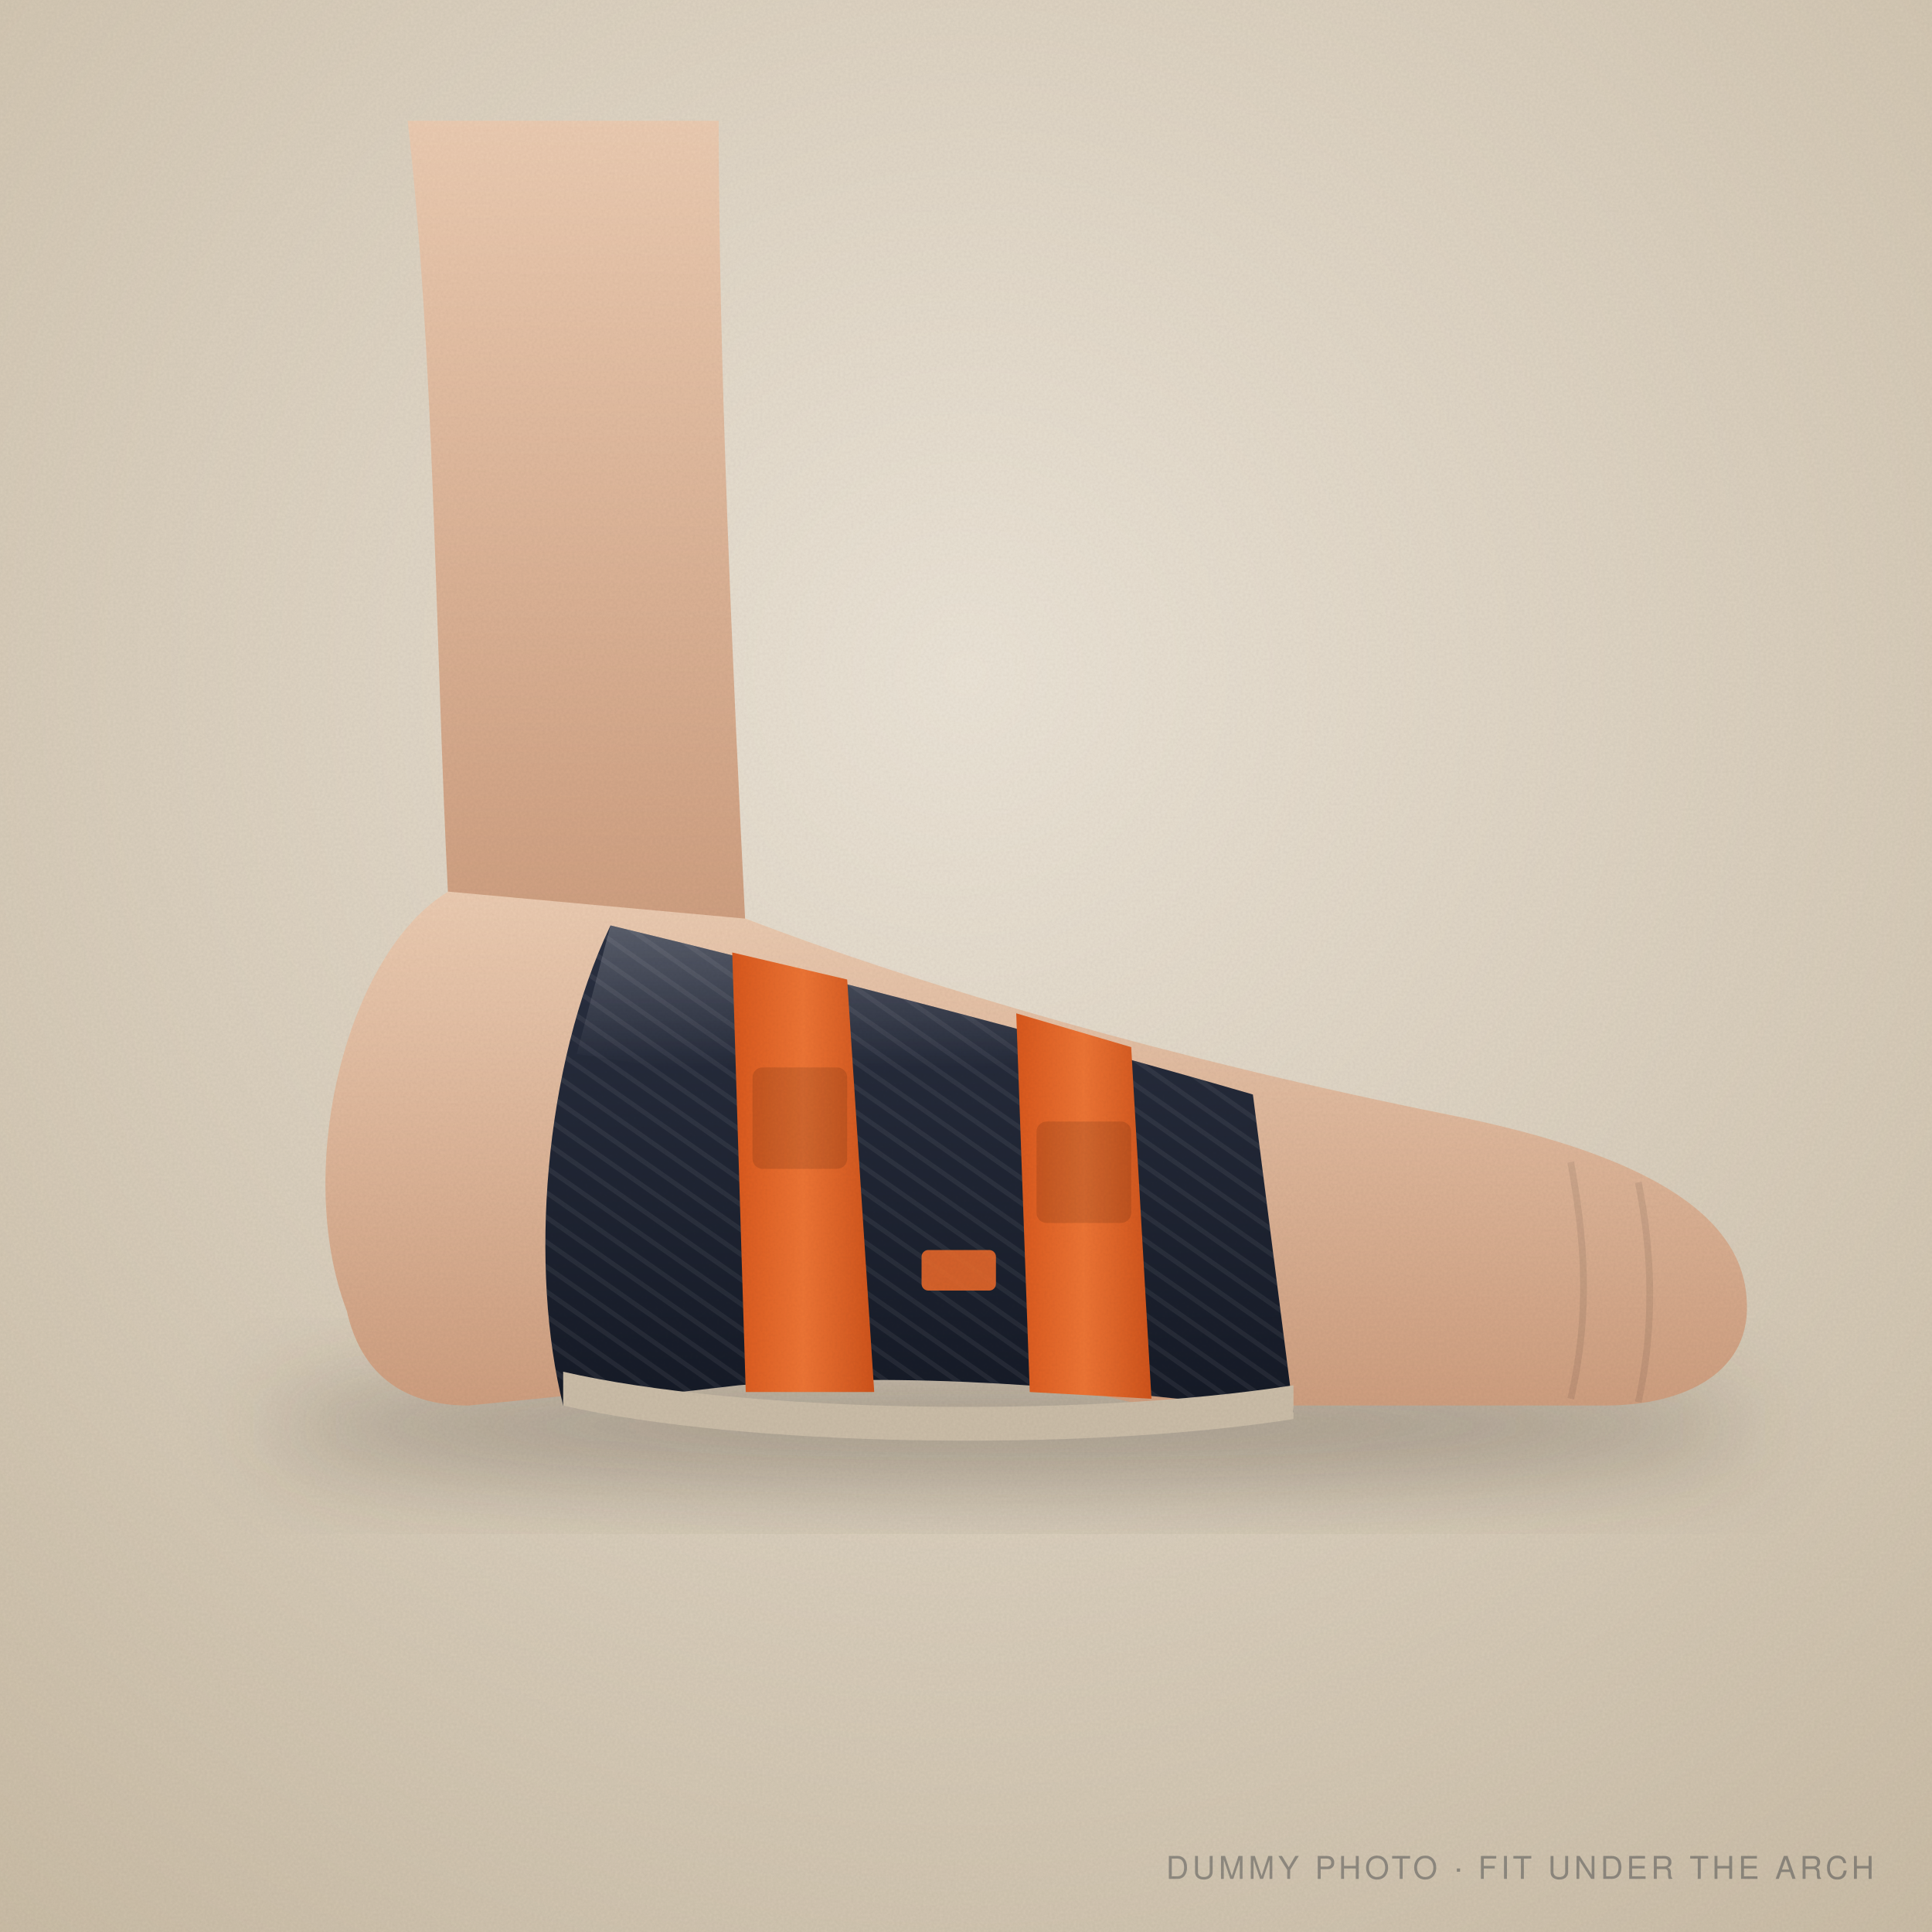
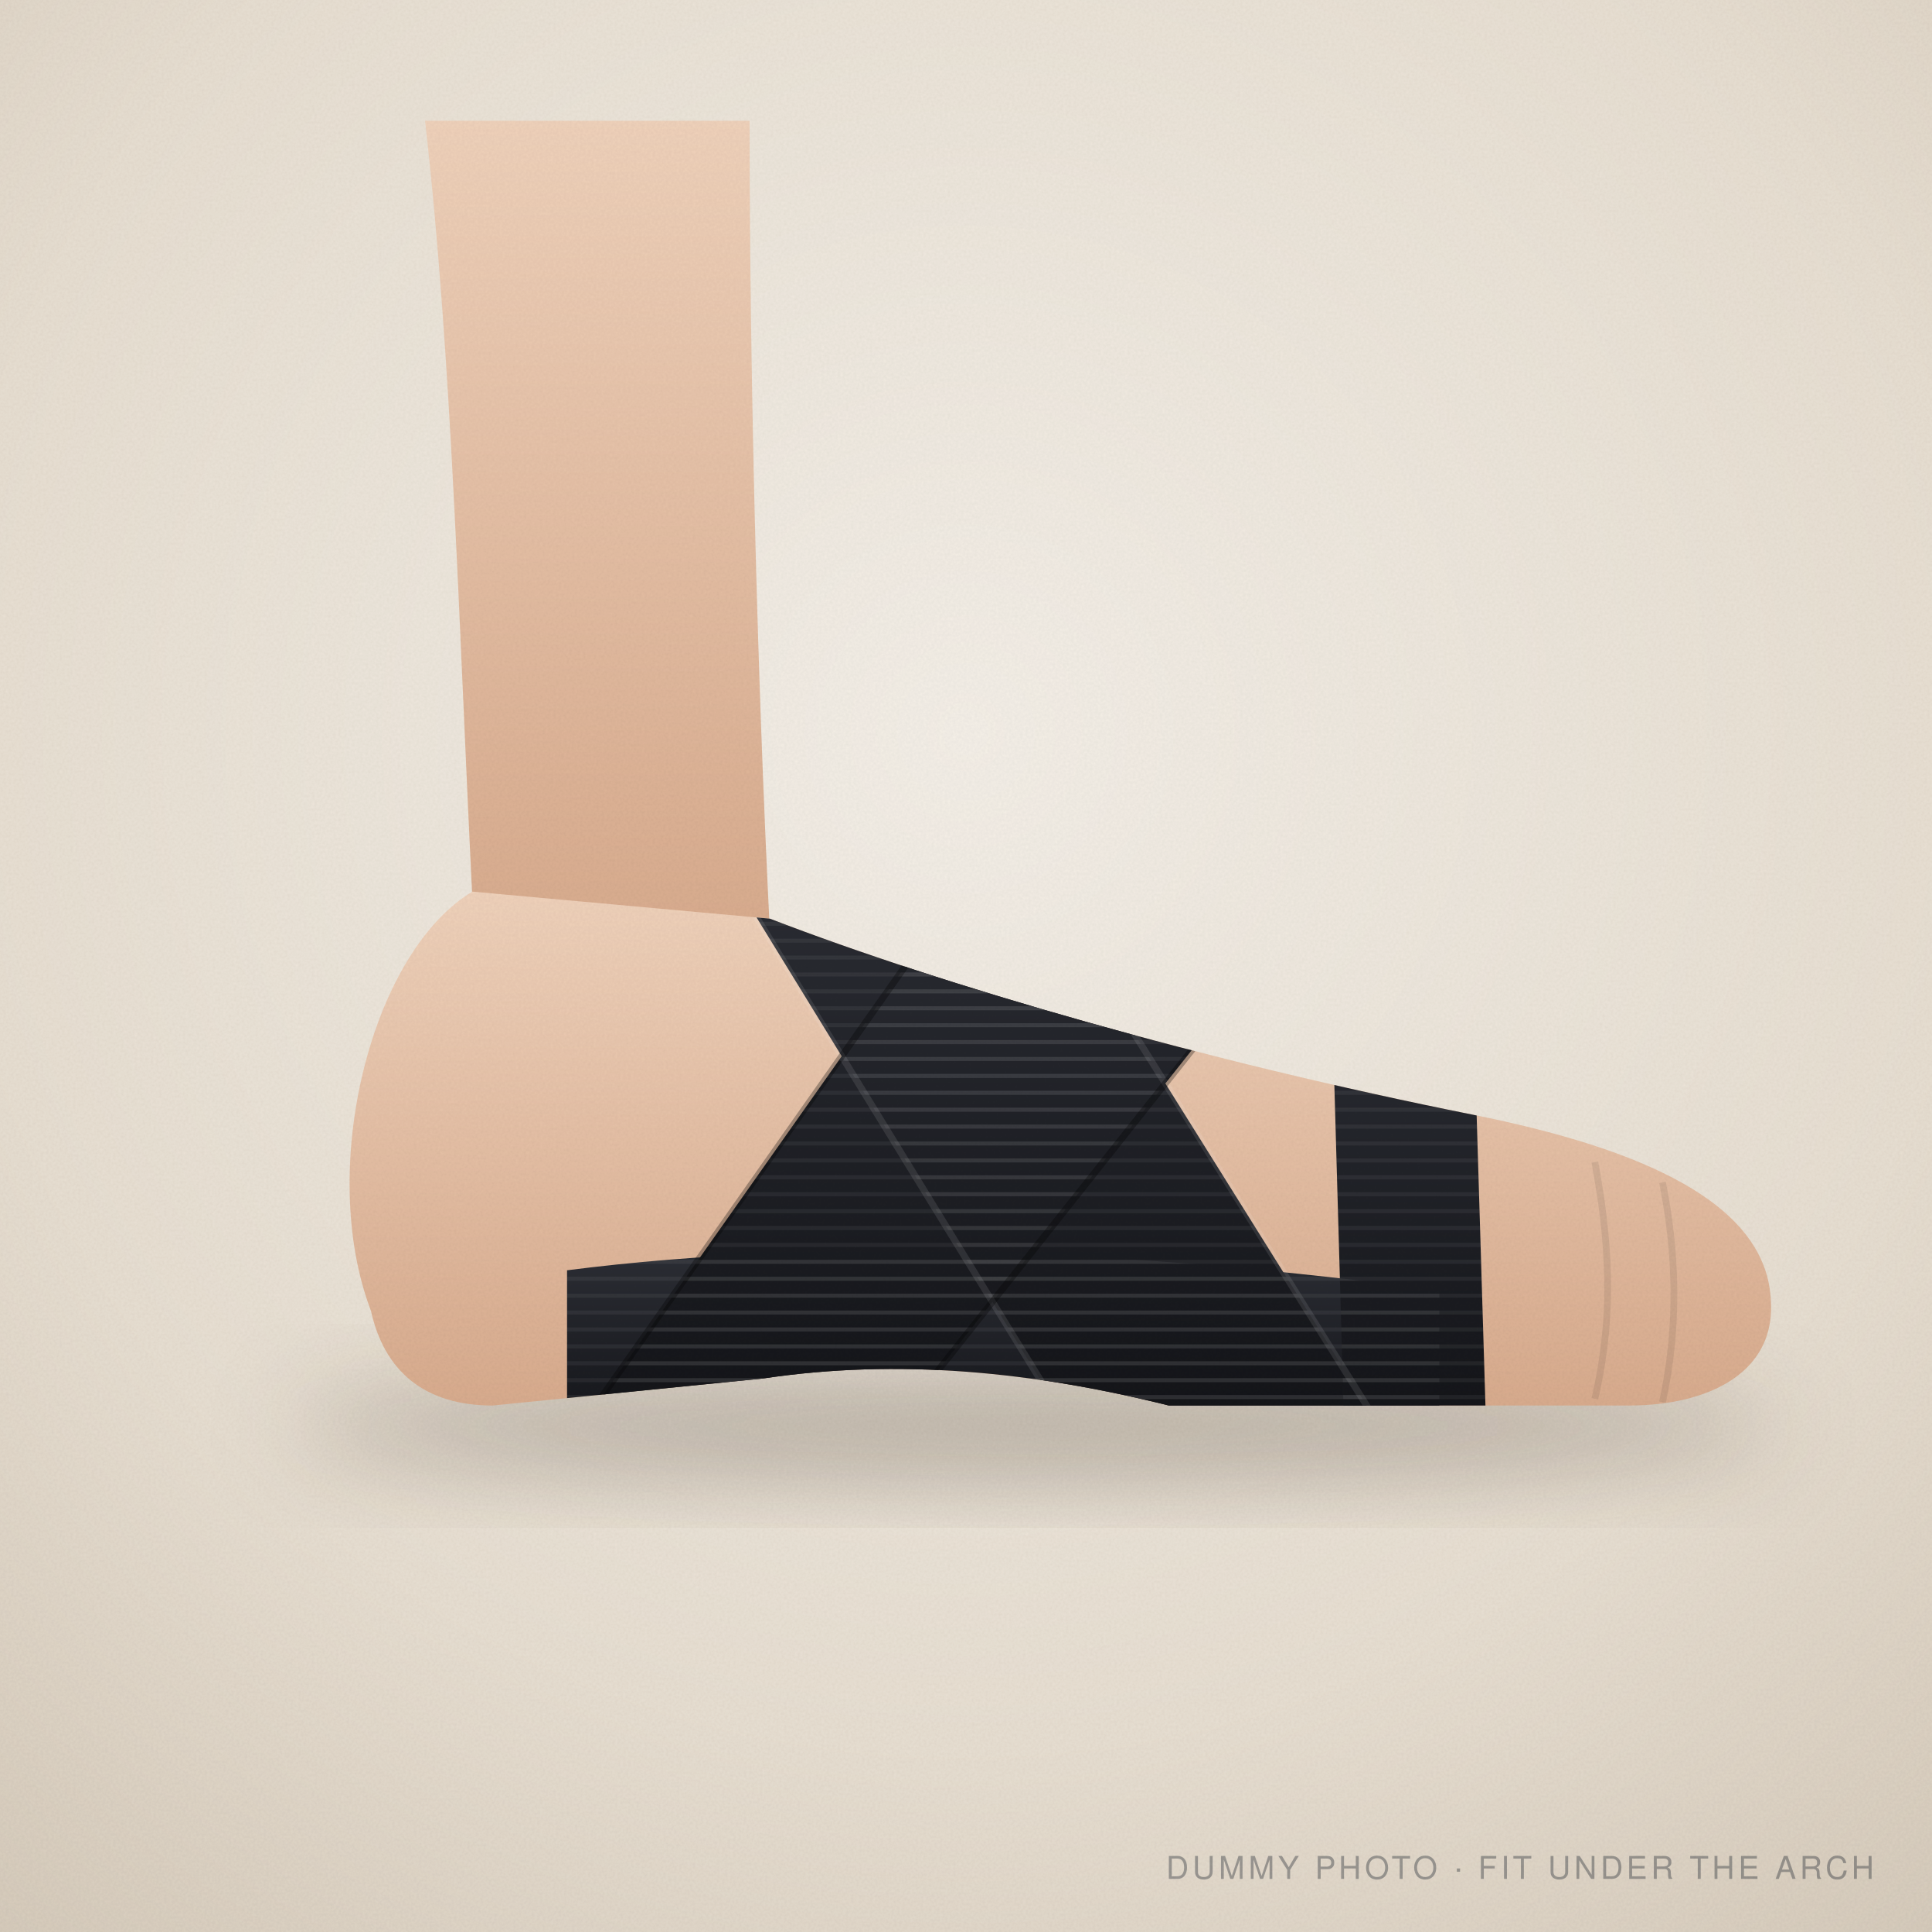
<svg xmlns="http://www.w3.org/2000/svg" viewBox="0 0 800 800" width="800" height="800">
  <defs>
+     <linearGradient id="wall" x1="0" y1="0" x2="1" y2="0">
+       <stop offset="0" stop-color="#fbfaf7" />
+       <stop offset=".55" stop-color="#f1eee8" />
+       <stop offset="1" stop-color="#e6e1d9" />
+     </linearGradient>
    <radialGradient id="paper" cx=".5" cy=".38" r=".8">
-       <stop offset="0" stop-color="#f1e9dc" />
-       <stop offset=".65" stop-color="#e3d7c4" />
-       <stop offset="1" stop-color="#cdbfa9" />
-     </radialGradient>
-     <radialGradient id="paper2" cx=".5" cy=".35" r=".85">
-       <stop offset="0" stop-color="#ece4d7" />
-       <stop offset="1" stop-color="#c9bba4" />
+       <stop offset="0" stop-color="#f5f0e8" />
+       <stop offset=".65" stop-color="#e8dfd2" />
+       <stop offset="1" stop-color="#d6cbbb" />
    </radialGradient>
    <radialGradient id="night" cx=".78" cy=".2" r="1">
      <stop offset="0" stop-color="#25324c" />
      <stop offset=".5" stop-color="#142036" />
      <stop offset="1" stop-color="#090e19" />
    </radialGradient>
    <radialGradient id="lamp" cx=".5" cy=".5" r=".5">
      <stop offset="0" stop-color="#e8682a" stop-opacity=".55" />
      <stop offset="1" stop-color="#e8682a" stop-opacity="0" />
    </radialGradient>
    <linearGradient id="skin" x1="0" y1="0" x2="0" y2="1">
-       <stop offset="0" stop-color="#ecccb2" />
-       <stop offset="1" stop-color="#cf9f80" />
+       <stop offset="0" stop-color="#f0d2bb" />
+       <stop offset="1" stop-color="#d9ac8e" />
    </linearGradient>
-     <linearGradient id="skinNight" x1="0" y1="0" x2="0" y2="1">
-       <stop offset="0" stop-color="#c79a7f" />
-       <stop offset="1" stop-color="#8e6754" />
+     <linearGradient id="band" x1="0" y1="0" x2="0" y2="1">
+       <stop offset="0" stop-color="#2c2e35" />
+       <stop offset="1" stop-color="#121317" />
    </linearGradient>
-     <linearGradient id="knit" x1="0" y1="0" x2="0" y2="1">
-       <stop offset="0" stop-color="#2b3142" />
-       <stop offset="1" stop-color="#151a26" />
+     <linearGradient id="linen" x1="0" y1="0" x2="0" y2="1">
+       <stop offset="0" stop-color="#ece6dc" />
+       <stop offset="1" stop-color="#ddd4c6" />
    </linearGradient>
-     <linearGradient id="strap" x1="0" y1="0" x2="1" y2="0">
-       <stop offset="0" stop-color="#d9581d" />
-       <stop offset=".5" stop-color="#ee7535" />
-       <stop offset="1" stop-color="#cf531b" />
+     <linearGradient id="navy" x1="0" y1="0" x2="0" y2="1">
+       <stop offset="0" stop-color="#2d3c5c" />
+       <stop offset="1" stop-color="#1f2b45" />
    </linearGradient>
-     <linearGradient id="sheet" x1="0" y1="0" x2="0" y2="1">
-       <stop offset="0" stop-color="#2a3956" />
-       <stop offset="1" stop-color="#1a2640" />
+     <linearGradient id="mustard" x1="0" y1="0" x2="0" y2="1">
+       <stop offset="0" stop-color="#d6953f" />
+       <stop offset="1" stop-color="#b8792e" />
    </linearGradient>
-     <linearGradient id="sheetLight" x1="0" y1="0" x2="0" y2="1">
+     <linearGradient id="window" x1="0" y1="0" x2="1" y2="0">
      <stop offset="0" stop-color="#ffffff" />
-       <stop offset="1" stop-color="#e6ddd0" />
+       <stop offset="1" stop-color="#ffffff" stop-opacity="0" />
    </linearGradient>
-     <linearGradient id="hl" x1="0" y1="0" x2="0" y2="1">
-       <stop offset="0" stop-color="#fff" stop-opacity=".22" />
-       <stop offset=".5" stop-color="#fff" stop-opacity="0" />
-     </linearGradient>
-     <pattern id="knitTex" width="6" height="6" patternUnits="userSpaceOnUse" patternTransform="rotate(35)">
-       <path d="M0 3h6" stroke="#ffffff" stroke-opacity=".06" stroke-width="1.4" />
+     <pattern id="ribs" width="5" height="5" patternUnits="userSpaceOnUse">
+       <path d="M0 2.5h5" stroke="#ffffff" stroke-opacity=".055" stroke-width="1.2" />
    </pattern>
-     <pattern id="foamTex" width="10" height="10" patternUnits="userSpaceOnUse">
-       <circle cx="3" cy="3" r="1.1" fill="#000" fill-opacity=".07" />
-       <circle cx="8" cy="7" r=".8" fill="#000" fill-opacity=".05" />
+     <pattern id="weave" width="8" height="8" patternUnits="userSpaceOnUse">
+       <path d="M0 2h8M0 6h8" stroke="#000" stroke-opacity=".035" stroke-width="1" />
+       <path d="M2 0v8M6 0v8" stroke="#fff" stroke-opacity=".05" stroke-width="1" />
    </pattern>
    <filter id="blur" x="-50%" y="-50%" width="200%" height="200%">
      <feGaussianBlur stdDeviation="14" />
    </filter>
    <filter id="blurS" x="-50%" y="-50%" width="200%" height="200%">
-       <feGaussianBlur stdDeviation="5" />
+       <feGaussianBlur stdDeviation="6" />
+     </filter>
+     <filter id="dof" x="-10%" y="-10%" width="120%" height="120%">
+       <feGaussianBlur stdDeviation="3.5" />
    </filter>
    <filter id="grain">
      <feTurbulence type="fractalNoise" baseFrequency=".9" numOctaves="2" stitchTiles="stitch" />
-       <feColorMatrix values="0 0 0 0 0  0 0 0 0 0  0 0 0 0 0  0 0 0 .05 0" />
+       <feColorMatrix values="0 0 0 0 0  0 0 0 0 0  0 0 0 0 0  0 0 0 .045 0" />
    </filter>
  </defs>
-   <rect width="800" height="800" fill="url(#paper2)" />
-   <g transform="translate(390 470) scale(1.4 1.4)">
-     <ellipse cx="20" cy="86" rx="220" ry="16" fill="#3a2f22" opacity=".35" filter="url(#blur)" />
-     <path d="M-158 -300 C-150 -230 -150 -150 -146 -70 L-58 -60 C-62 -140 -66 -230 -66 -300 Z" fill="url(#skin)" />
+   <rect width="800" height="800" fill="url(#paper)" />
+   <g transform="translate(400 470) rotate(0) scale(1.4 1.4)">
+     <ellipse cx="20" cy="86" rx="220" ry="15" fill="#3a2f22" opacity=".3" filter="url(#blur)" />
+     <clipPath id="fc3">
+       <path d="M-176 52 C-192 10 -176 -54 -146 -72 L-58 -64 C-6 -44 70 -22 150 -6 C200 4 236 20 238 48 C240 70 220 80 196 80 L60 80 C20 70 -20 66 -60 72 L-140 80 C-160 80 -172 70 -176 52 Z" />
+     </clipPath>
+     <path d="M-160 -300 C-152 -230 -150 -150 -146 -70 L-58 -60 C-62 -140 -64 -230 -64 -300 Z" fill="url(#skin)" />
    <path d="M-176 52 C-192 10 -176 -54 -146 -72 L-58 -64 C-6 -44 70 -22 150 -6 C200 4 236 20 238 48 C240 70 220 80 196 80 L60 80 C20 70 -20 66 -60 72 L-140 80 C-160 80 -172 70 -176 52 Z" fill="url(#skin)" />
    <path d="M186 8 C190 30 192 52 186 78 M206 14 C210 34 211 56 206 79" stroke="#000" stroke-opacity=".08" stroke-width="2" fill="none" />
-     <path d="M-98 -62 C-40 -48 30 -30 92 -12 L104 82 C40 74 -10 70 -60 74 L-112 80 C-122 40 -118 -20 -98 -62 Z" fill="url(#knit)" />
-     <path d="M-98 -62 C-40 -48 30 -30 92 -12 L104 82 C40 74 -10 70 -60 74 L-112 80 C-122 40 -118 -20 -98 -62 Z" fill="url(#knitTex)" />
-     <path d="M-98 -62 C-40 -48 30 -30 92 -12 L96 22 C30 2 -40 -14 -108 -24 Z" fill="url(#hl)" />
-     <path d="M-62 -54 L-28 -46 L-20 76 L-58 76 Z" fill="url(#strap)" />
-     <path d="M22 -36 L56 -26 L62 78 L26 76 Z" fill="url(#strap)" />
-     <rect x="-56" y="-20" width="28" height="30" rx="3" fill="#000" opacity=".12" />
-     <rect x="28" y="-4" width="28" height="30" rx="3" fill="#000" opacity=".12" />
-     <path d="M-112 80 C-60 92 40 94 104 84 L104 74 C40 84 -60 82 -112 70 Z" fill="#cbbda8" />
-     <rect x="-6" y="34" width="22" height="12" rx="2" fill="#e8682a" opacity=".9" />
+     <g clip-path="url(#fc3)">
+       <path d="M-118 40 C-40 30 50 34 140 46 L140 92 L-118 92 Z" fill="url(#band)" />
+       <path d="M-118 92 L-26 92 L96 -62 L6 -84 Z" fill="url(#band)" />
+       <path d="M34 92 L126 92 L16 -84 L-74 -84 Z" fill="url(#band)" />
+       <path d="M112 92 L154 92 L150 -40 L108 -48 Z" fill="url(#band)" />
+       <g opacity="1">
+         <path d="M-118 40 C-40 30 50 34 140 46 L140 92 L-118 92 Z" fill="url(#ribs)" />
+         <path d="M-118 92 L-26 92 L96 -62 L6 -84 Z" fill="url(#ribs)" />
+         <path d="M34 92 L126 92 L16 -84 L-74 -84 Z" fill="url(#ribs)" />
+         <path d="M112 92 L154 92 L150 -40 L108 -48 Z" fill="url(#ribs)" />
+       </g>
+       <path d="M34 92 L126 92 L16 -84 L-74 -84 Z" fill="none" stroke="#fff" stroke-opacity=".1" stroke-width="2" />
+       <path d="M-118 92 L-26 92 L96 -62 L6 -84 Z" fill="none" stroke="#000" stroke-opacity=".3" stroke-width="2" />
+     </g>
  </g>
  <text x="776" y="778" font-family="Helvetica,Arial,sans-serif" font-size="13" letter-spacing="1.5" fill="#131a26" fill-opacity=".35" text-anchor="end">DUMMY PHOTO · FIT UNDER THE ARCH</text>
  <rect width="800" height="800" filter="url(#grain)" />
</svg>
